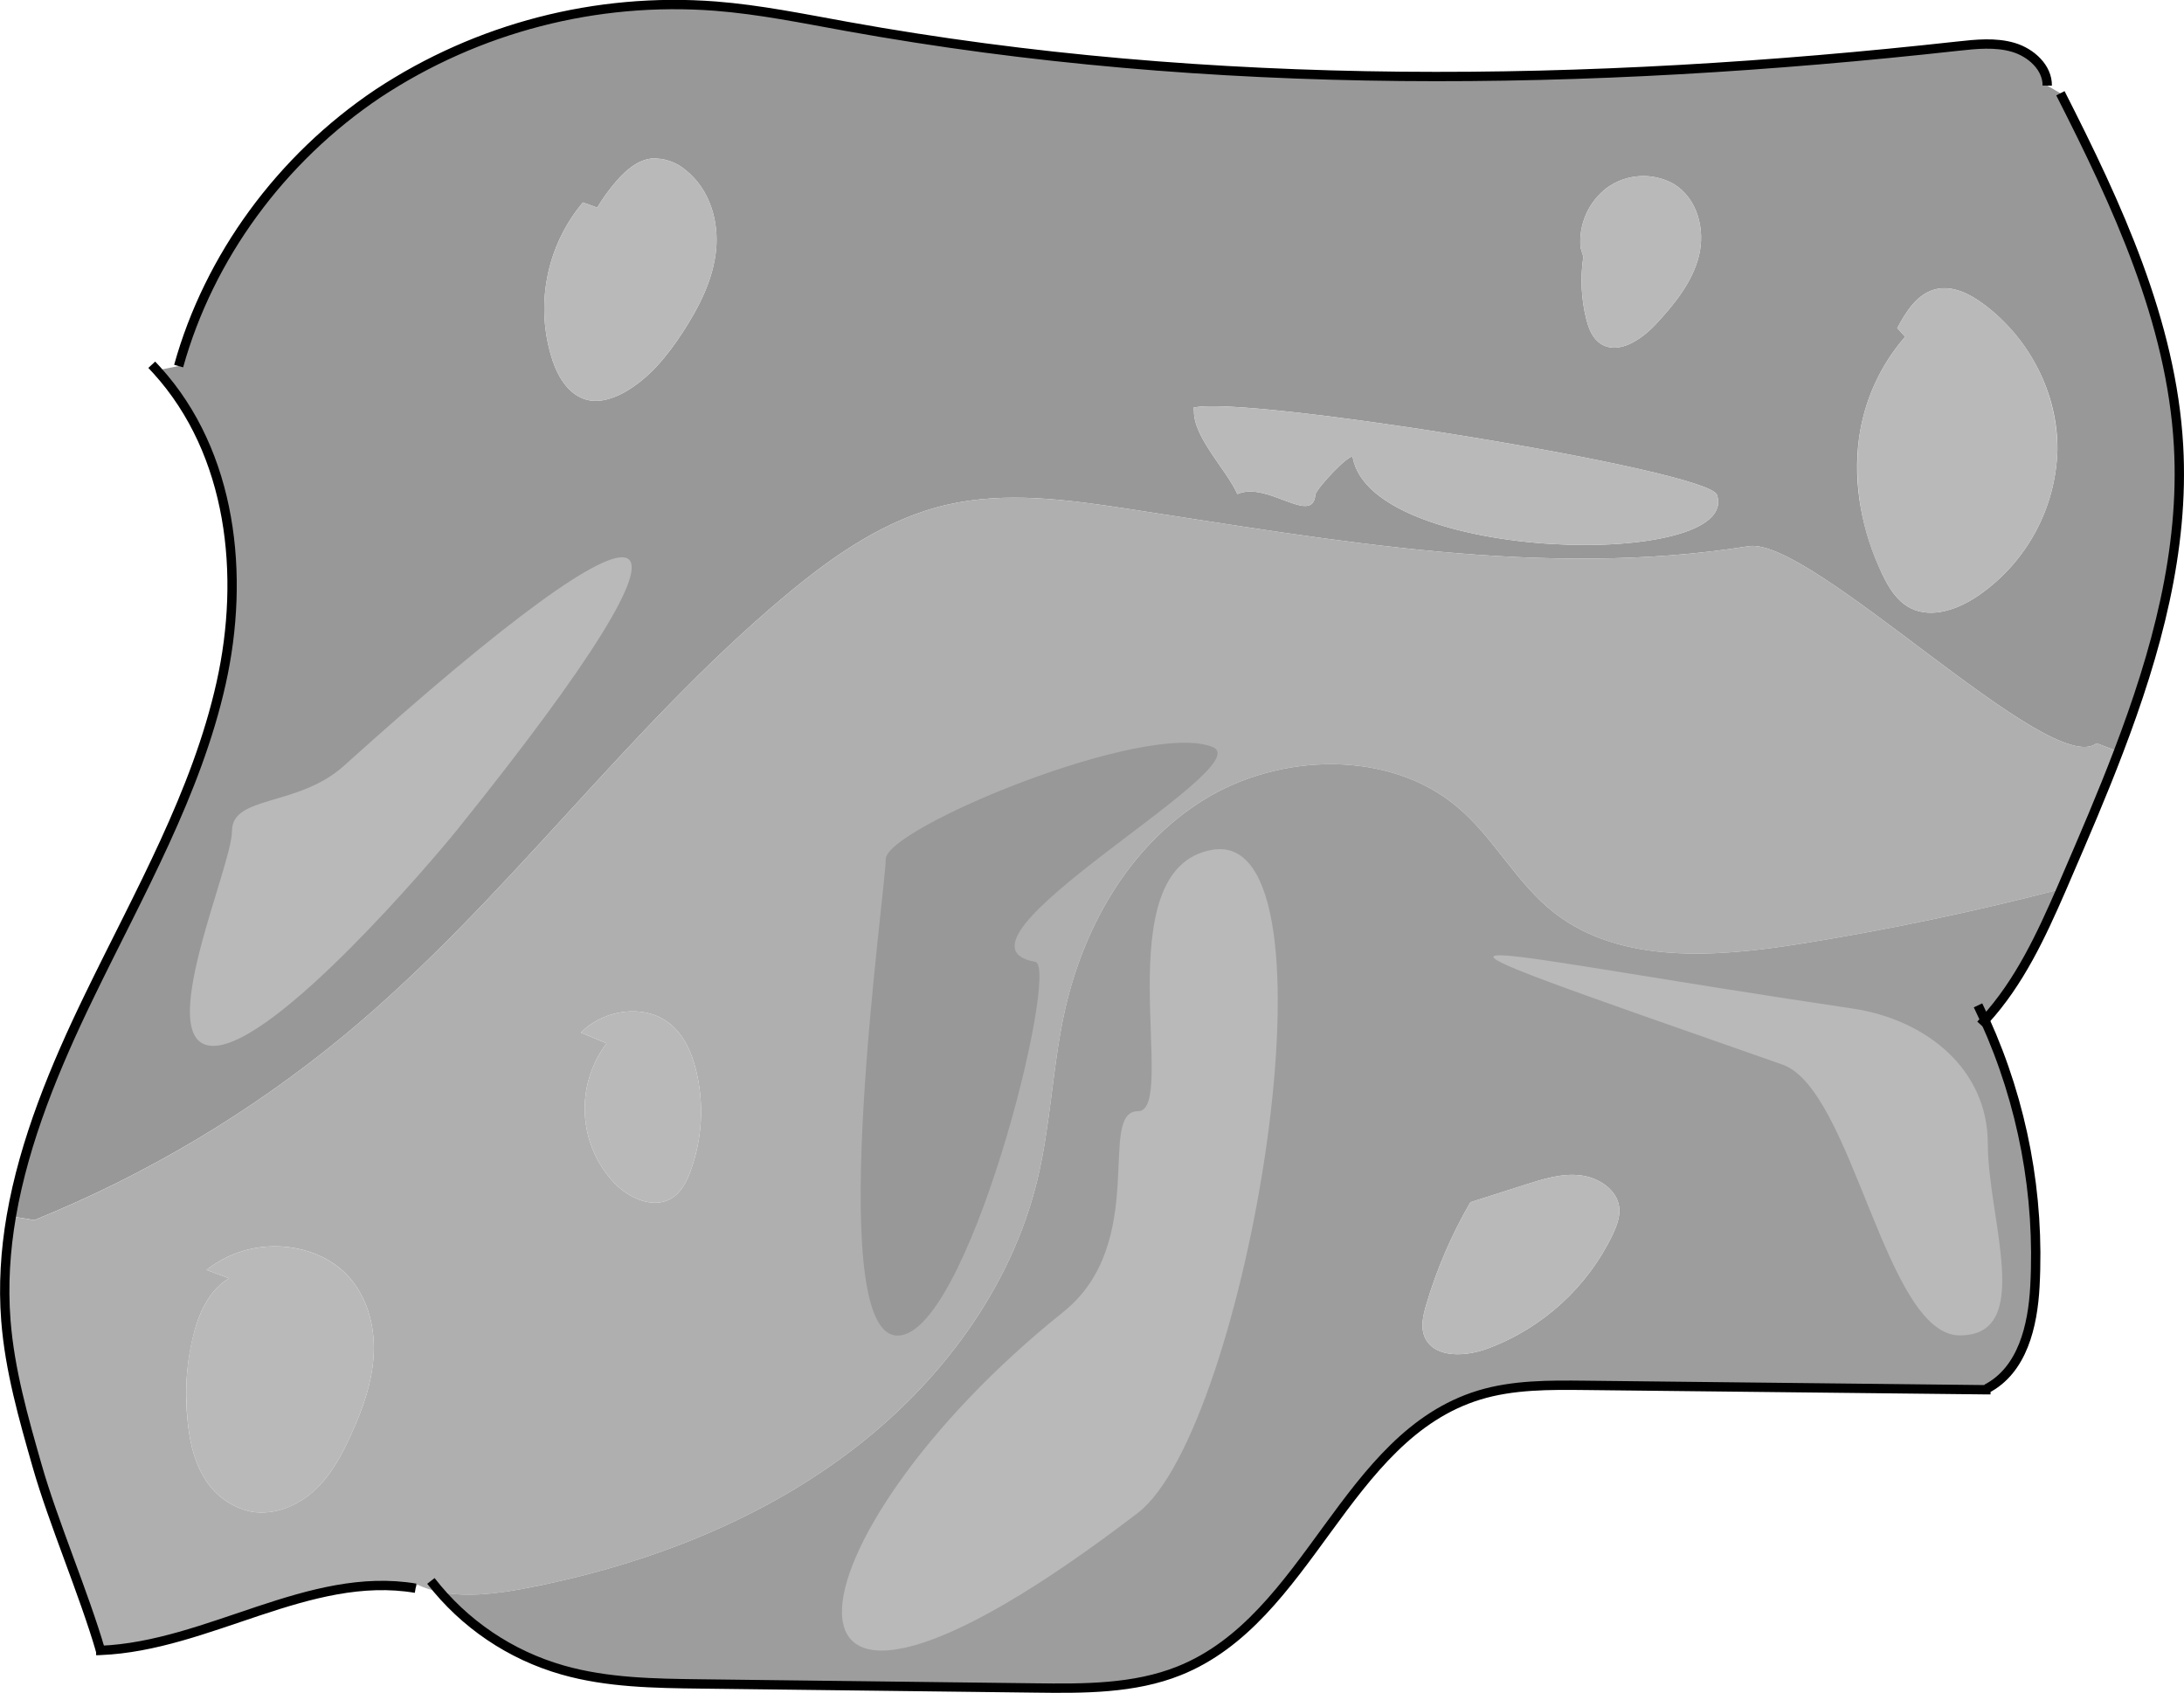
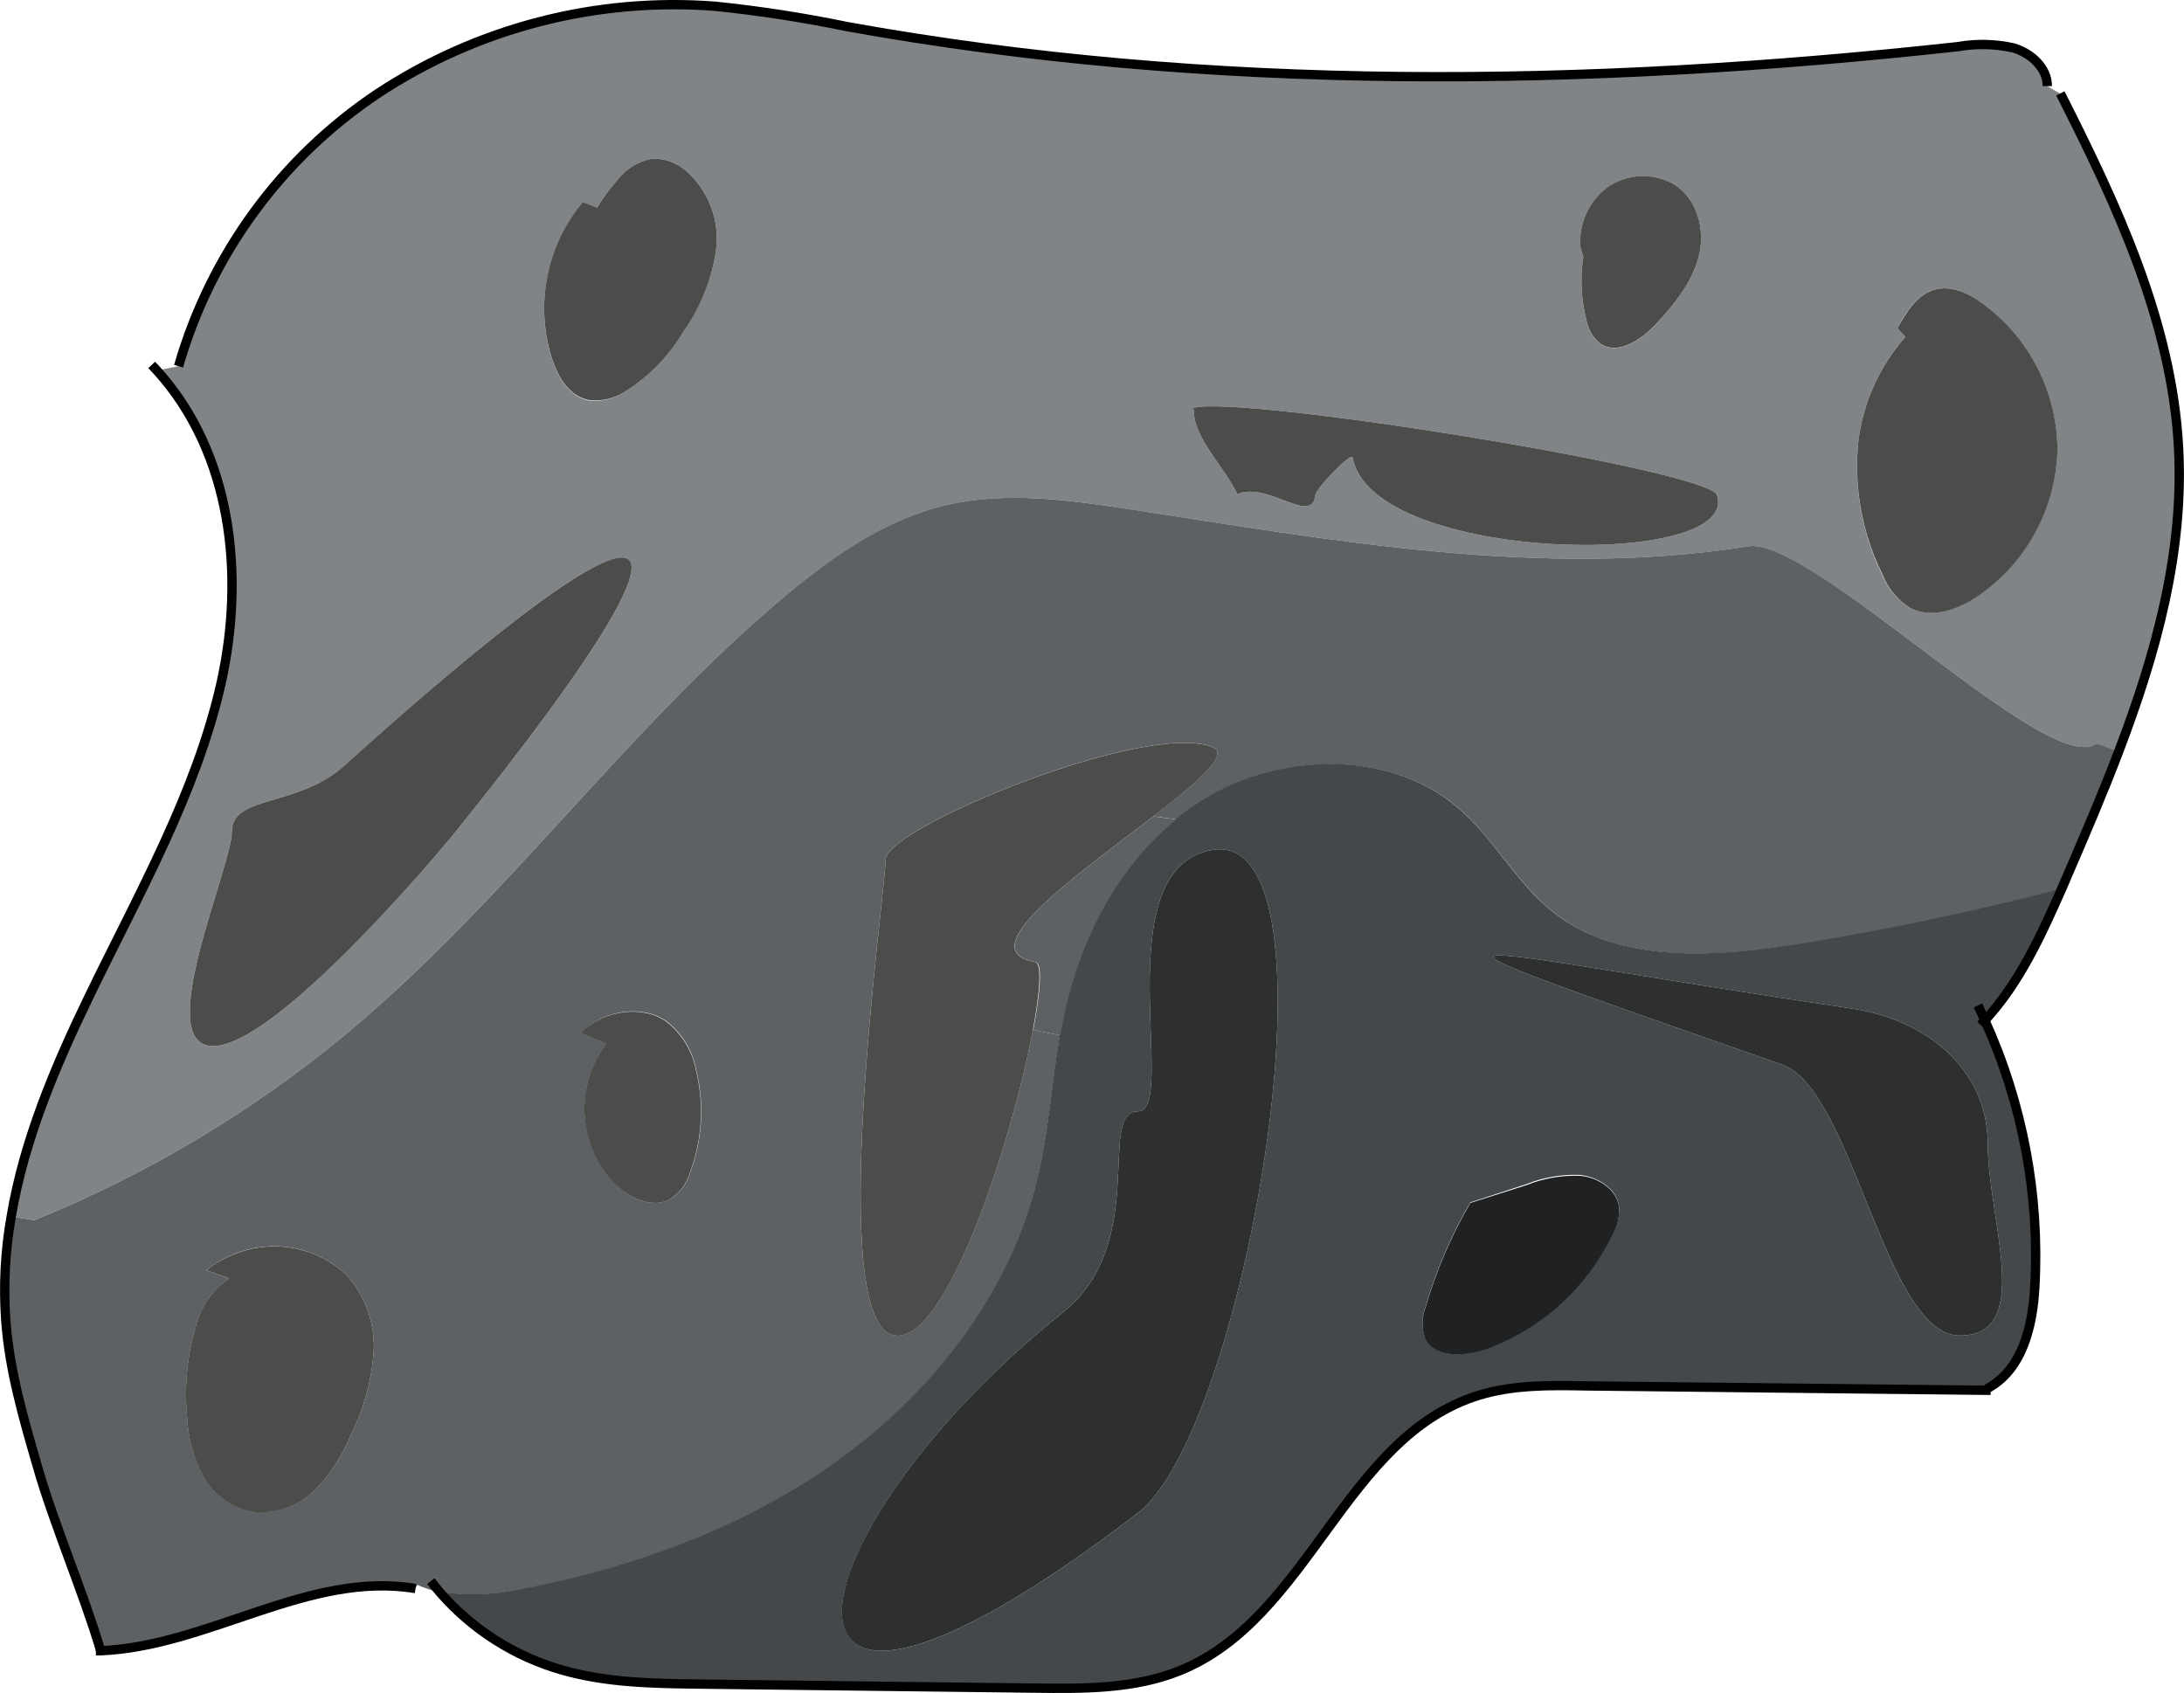
- <svg xmlns="http://www.w3.org/2000/svg" xmlns:xlink="http://www.w3.org/1999/xlink" width="116.92" height="90.635" viewBox="0 0 61.87 47.96">
+ <svg xmlns="http://www.w3.org/2000/svg" width="116.92" height="90.635" viewBox="0 0 233.84 181.27">
  <defs>
-     <path id="a" d="M0 0h1920v1080H0z" />
-     <path id="c" d="M0 0h1920v1080H0z" />
-     <path id="e" d="M406.17 755h232.84v180.27H406.17z" />
-     <path id="g" d="M406.17 755h232.84v180.27H406.17z" />
+     <style>
+       .cls-2{fill:#5d6163}.cls-3{fill:#4c4c4b}.cls-5{fill:#2e2f2f}.cls-7{fill:none;stroke:#000;stroke-miterlimit:10}
+     </style>
  </defs>
-   <g transform="matrix(.26458 0 0 .26458 -107.33 -199.63)">
-     <clipPath id="b">
-       <use xlink:href="#a" overflow="visible" width="100%" height="100%" />
-     </clipPath>
-     <g clip-path="url(#b)">
-       <clipPath id="d">
-         <use xlink:href="#c" overflow="visible" width="100%" height="100%" />
-       </clipPath>
-       <g clip-path="url(#d)">
-         <clipPath id="f">
-           <use xlink:href="#e" overflow="visible" width="100%" height="100%" />
-         </clipPath>
-         <g clip-path="url(#f)">
-           <clipPath id="h">
-             <use xlink:href="#g" overflow="visible" width="100%" height="100%" />
-           </clipPath>
-           <path clip-path="url(#h)" fill="#989898" d="M630.15 834.1c-4.92 3.88-30.53-22.17-37.26-21.1-22.02 3.5-44.48-.64-66.52-4.01-6.42-.98-13.04-1.88-19.35-.42-6.55 1.52-12.17 5.46-17.24 9.7-17.14 14.33-30 32.81-47.22 47.07a127.1 127.1 0 0 1-33.22 19.81l-2.47-.4c1.4-8.12 4.7-16.06 8.36-23.6 5.3-10.96 11.48-21.71 14.11-33.5 2.57-11.53 1.19-24.58-6.87-33.48l2.32-.46c3.25-11.69 10.95-22.21 21.35-29.19a57.59 57.59 0 0 1 36.12-9.35c4.74.37 9.39 1.33 14.06 2.17 39.1 7.07 79.39 6.49 118.93 2.12 2-.22 4.07-.44 5.99.13 1.92.57 3.65 2.18 3.62 4.09l1.41.82c6.09 11.97 11.9 24.47 12.65 37.75.63 11.19-2.37 22.11-6.43 32.74zm-96.73-35.92.08.32c-.07 2.83 3.49 6.31 4.65 8.92 3.18-1.44 8.04 3.42 8.35.08.06-.68 3.88-4.68 4-4 2.08 11.33 41.7 12.03 39 4-.91-2.69-51.19-10.78-56.08-9.32m92.53 4.55c.08-6-2.94-11.98-7.93-15.67-1.44-1.07-3.24-1.98-5.01-1.6-2.05.45-3.25 2.4-4.21 4.19l.85.92a20.83 20.83 0 0 0-4.95 10.95c-.66 4.9.36 9.96 2.5 14.47.68 1.43 1.56 2.89 3.01 3.63 2.34 1.19 5.25.08 7.38-1.41a19.57 19.57 0 0 0 8.36-15.48m-38.38-20.84c.69-2.81-.16-6.14-2.72-7.69a6.67 6.67 0 0 0-7.14.43 7.24 7.24 0 0 0-2.82 6.4l.3.98c-.34 2.23-.23 4.53.33 6.73.26.98.65 2.01 1.53 2.58 1.9 1.23 4.36-.45 5.88-2.07 2.02-2.16 3.95-4.55 4.64-7.36m-105.24-.57c.32-3.15-.69-6.55-3.24-8.58a5.2 5.2 0 0 0-3.68-1.25c-1.5.18-2.71 1.24-3.68 2.34-.8.91-1.51 1.88-2.12 2.91l-1.54-.55a17.72 17.72 0 0 0-3.22 17c.63 1.83 1.82 3.75 3.81 4.17 1.3.27 2.66-.19 3.82-.82 2.69-1.5 4.65-3.94 6.29-6.46 1.75-2.69 3.24-5.62 3.56-8.76" />
-           <path clip-path="url(#h)" fill="#afafaf" d="m427.77 890.49 2.42.9c-1.79 1.01-2.91 3.06-3.53 5.03a26.04 26.04 0 0 0-.94 9.93c.19 2.15.6 4.32 1.7 6.2a7.7 7.7 0 0 0 5.18 3.83c2.42.4 4.93-.63 6.7-2.25 1.77-1.62 2.92-3.75 3.9-5.9 1.29-2.8 2.35-5.76 2.48-8.83.13-3.06-.77-6.26-2.98-8.5-2.87-2.88-7.68-3.67-11.58-2.26a12.22 12.22 0 0 0-3.35 1.85m24.98 34.48c-.84-.17-1.64-.42-2.4-.78l-.19.38c-11.41-1.92-22.16 6.19-33.74 6.66-1.75-6.01-5.07-13.76-6.77-19.72-1.47-5.14-2.95-10.31-3.36-15.62-.29-3.74-.05-7.46.58-11.13l2.47.4a127.04 127.04 0 0 0 33.22-19.82c17.22-14.26 30.08-32.74 47.22-47.07 5.07-4.24 10.69-8.18 17.24-9.7 6.31-1.46 12.93-.56 19.35.42 22.04 3.37 44.5 7.51 66.52 4.01 6.73-1.07 32.34 24.98 37.26 21.1l2.34.9c-1.74 4.57-3.69 9.1-5.62 13.56l-.49 1.14a296.15 296.15 0 0 1-28 5.88c-8.98 1.44-19.17 2.18-26.23-3.28-4.12-3.19-6.47-8.04-10.45-11.38-7.28-6.14-19.03-5.82-27.18-.75-8.15 5.06-13 13.93-14.94 23-1.24 5.82-1.44 11.82-2.83 17.61-2.82 11.73-10.57 22.12-20.56 29.53-9.98 7.41-22.1 11.97-34.53 14.32-2.9.54-6.08.92-8.91.34m15.11-59.89 2.75 1.15a11.6 11.6 0 0 0 .88 15.01c1.53 1.55 4.04 2.72 5.97 1.64 1.1-.61 1.7-1.79 2.12-2.93a18.6 18.6 0 0 0 .62-10.8c-.49-2.04-1.42-4.1-3.21-5.31-2.58-1.76-6.42-1.17-8.74.87l-.39.37" />
-           <path clip-path="url(#h)" fill="#b9b9b9" d="m609.65 790.57-.85-.92c.96-1.78 2.16-3.74 4.21-4.19 1.77-.38 3.57.53 5.01 1.6a19.51 19.51 0 0 1 7.93 15.67 19.57 19.57 0 0 1-8.36 15.48c-2.13 1.49-5.04 2.6-7.38 1.41-1.45-.74-2.33-2.2-3.01-3.63a25.96 25.96 0 0 1-2.5-14.47 20.83 20.83 0 0 1 4.95-10.95" />
-           <path clip-path="url(#h)" fill="#9d9d9d" d="M618.19 863.75a61.08 61.08 0 0 1 5.35 28.53c-.23 4.18-1.31 8.93-5.18 10.94v.1l-42.98-.47c-3.81-.04-7.71-.07-11.35 1.04-14.43 4.42-18.14 23.92-32.11 29.52-4.83 1.94-10.25 1.91-15.49 1.84l-35.71-.43c-4.98-.06-10.04-.13-14.81-1.49a27.29 27.29 0 0 1-13.16-8.36c2.83.58 6.01.2 8.91-.34 12.43-2.35 24.55-6.91 34.53-14.32 9.99-7.4 17.74-17.8 20.56-29.53 1.39-5.79 1.59-11.79 2.83-17.62 1.94-9.06 6.79-17.93 14.94-22.99 8.15-5.07 19.9-5.39 27.18.75 3.98 3.34 6.33 8.2 10.45 11.38 7.06 5.46 17.25 4.72 26.23 3.28a296.15 296.15 0 0 0 28-5.88c-2.17 4.98-4.49 10-8.19 14.04v.01m-55.09 19.49a49.97 49.97 0 0 0-4.74 11.01c-.35 1.18-.64 2.48-.08 3.58 1.09 2.15 4.41 1.94 6.74 1.05a24.25 24.25 0 0 0 13.35-12.25c.42-.91.78-1.89.66-2.88-.24-1.86-2.21-3.17-4.18-3.39-1.96-.23-3.91.38-5.79.98l-5.96 1.9" />
-           <path clip-path="url(#h)" fill="#b9b9b9" d="M589.5 807.5c2.7 8.03-36.92 7.33-39-4-.12-.68-3.94 3.32-4 4-.31 3.34-5.17-1.52-8.35-.08-1.16-2.61-4.72-6.09-4.65-8.92l-.08-.32c4.89-1.46 55.17 6.63 56.08 9.32M584.85 774.2c2.56 1.55 3.41 4.88 2.72 7.69-.69 2.81-2.62 5.2-4.64 7.36-1.52 1.62-3.98 3.3-5.88 2.07-.88-.57-1.27-1.6-1.53-2.58-.56-2.2-.67-4.5-.33-6.73l-.3-.98a7.24 7.24 0 0 1 2.82-6.4 6.67 6.67 0 0 1 7.14-.43M579.03 883.75c.12.99-.24 1.97-.66 2.88a24.25 24.25 0 0 1-13.35 12.25c-2.33.89-5.65 1.1-6.74-1.05-.56-1.1-.27-2.4.08-3.58a50.01 50.01 0 0 1 4.74-11.01l5.96-1.9c1.88-.6 3.83-1.21 5.79-.98 1.97.22 3.94 1.53 4.18 3.39M469.61 776.74c.61-1.03 1.32-2 2.12-2.91.97-1.1 2.18-2.16 3.68-2.34a5.2 5.2 0 0 1 3.68 1.25c2.55 2.03 3.56 5.43 3.24 8.58-.32 3.14-1.81 6.07-3.56 8.76-1.64 2.52-3.6 4.96-6.29 6.46-1.16.63-2.52 1.09-3.82.82-1.99-.42-3.18-2.34-3.81-4.17a17.72 17.72 0 0 1 3.22-17zM480.2 869.15a18.6 18.6 0 0 1-.62 10.8c-.42 1.14-1.02 2.32-2.12 2.93-1.93 1.08-4.44-.09-5.97-1.64a11.6 11.6 0 0 1-.88-15.01l-2.75-1.15.39-.37c2.32-2.04 6.16-2.63 8.74-.87 1.79 1.21 2.72 3.27 3.21 5.31M430.19 891.39l-2.42-.9c1-.78 2.13-1.4 3.35-1.85 3.9-1.4 8.71-.62 11.58 2.27 2.21 2.23 3.11 5.43 2.98 8.5-.13 3.06-1.19 6.02-2.48 8.83-.98 2.14-2.13 4.27-3.9 5.9-1.77 1.61-4.28 2.65-6.7 2.24a7.7 7.7 0 0 1-5.18-3.83c-1.1-1.88-1.51-4.05-1.7-6.2-.29-3.33-.05-6.72.94-9.93.62-1.97 1.74-4.02 3.53-5.03" />
-         </g>
-       </g>
-       <path clip-path="url(#d)" fill="none" stroke="#000" stroke-miterlimit="10" d="m421.91 793.57.56.6c8.06 8.9 9.44 21.95 6.87 33.48-2.63 11.79-8.81 22.54-14.11 33.5-3.66 7.54-6.96 15.48-8.36 23.6-.63 3.68-.87 7.4-.58 11.14.41 5.31 1.89 10.48 3.36 15.62 1.7 5.96 5.02 13.7 6.77 19.72l.08.27" />
-       <path clip-path="url(#d)" fill="none" stroke="#000" stroke-miterlimit="10" d="m415.94 931.25.48-.02c11.58-.47 22.33-8.58 33.74-6.66M451.8 923.79a27.3 27.3 0 0 0 14.11 9.54c4.77 1.36 9.83 1.43 14.81 1.49l35.71.43c5.24.07 10.66.1 15.49-1.84 13.97-5.6 17.68-25.1 32.11-29.52 3.64-1.11 7.54-1.08 11.35-1.04l42.98.47h.43M618.19 863.74l-.74-1.58M618.36 903.22c3.87-2.01 4.95-6.76 5.18-10.94a61.08 61.08 0 0 0-5.35-28.53" />
-       <path clip-path="url(#d)" fill="none" stroke="#000" stroke-miterlimit="10" d="m617.74 864.24.45-.49v-.01c3.7-4.05 6.02-9.06 8.19-14.04l.49-1.14c1.93-4.47 3.88-8.99 5.62-13.57 4.06-10.63 7.06-21.55 6.43-32.74-.75-13.28-6.56-25.78-12.65-37.75M424.79 793.71c3.25-11.69 10.95-22.21 21.35-29.19a57.6 57.6 0 0 1 36.12-9.35c4.74.37 9.39 1.33 14.06 2.17 39.1 7.07 79.39 6.49 118.93 2.12 2-.22 4.07-.44 5.99.13 1.92.57 3.65 2.18 3.62 4.09" />
-       <path clip-path="url(#d)" fill="#b9b9b9" d="M454.5 843.5c29.63-36.8 23.2-38.75-12-7-4.92 4.44-12 3.13-12 7s-8.63 23-2 23c6.63 0 23.57-19.99 26-23" />
-       <path clip-path="url(#d)" fill="#989898" d="M516.5 857.5c2.73.48-7.39 41.02-15 40-7.66-1.03-1-47.69-1-51 0-3.31 27.82-14.88 35-12 5.21 2.1-30.2 21.01-19 23" />
-       <path clip-path="url(#d)" fill="#b9b9b9" d="M519.5 895c-29.85 23.88-35.98 55.18 8 21.5 11.69-8.95 22.5-73.4 8-71-11.71 1.94-3.58 28-8 28s1.27 14.08-8 21.5M618.5 877c0 8 5 20.5-3 20.5s-11.44-26.35-19-29c-47.32-16.58-36.79-12.57 7.5-6 7.92 1.18 14.5 6.5 14.5 14.5" />
-       <path clip-path="url(#d)" d="M0 1.5c1.93 0 1.93-3 0-3s-1.93 3 0 3" />
+   <g id="图层_2" data-name="图层 2">
+     <g id="Layer_2" data-name="Layer 2">
+       <path d="M224.48 79.6c-4.92 3.88-30.53-22.17-37.26-21.1-22 3.5-44.48-.64-66.52-4-6.42-1-13-1.88-19.35-.42-6.55 1.52-12.17 5.46-17.24 9.7-17.11 14.32-30 32.8-47.22 47.06a127.07 127.07 0 0 1-33.22 19.81l-2.47-.39c1.4-8.13 4.7-16.07 8.36-23.61 5.3-11 11.48-21.71 14.11-33.5 2.57-11.53 1.19-24.58-6.87-33.48l2.32-.46A52.58 52.58 0 0 1 40.47 10 57.59 57.59 0 0 1 76.59.67a142.07 142.07 0 0 1 14.06 2.17C129.75 9.91 170 9.33 209.58 5a15.26 15.26 0 0 1 6 .13c1.92.57 3.65 2.18 3.62 4.09l1.41.82c6.09 12 11.9 24.47 12.65 37.75.63 11.19-2.37 22.11-6.43 32.74Zm-96.73-35.92.08.32c-.07 2.83 3.49 6.31 4.65 8.92 3.18-1.44 8 3.42 8.35.08.06-.68 3.88-4.68 4-4 2.08 11.33 41.7 12 39 4-.91-2.69-51.19-10.78-56.08-9.32Zm92.53 4.55a19.51 19.51 0 0 0-7.93-15.67c-1.44-1.07-3.24-2-5-1.6-2.05.45-3.25 2.41-4.21 4.19l.85.92A20.83 20.83 0 0 0 199 47a26 26 0 0 0 2.5 14.47 7.37 7.37 0 0 0 3 3.63c2.34 1.19 5.25.08 7.38-1.41a19.57 19.57 0 0 0 8.4-15.46ZM181.9 27.39c.69-2.81-.16-6.14-2.72-7.69a6.67 6.67 0 0 0-7.14.43 7.24 7.24 0 0 0-2.82 6.4l.3 1a17 17 0 0 0 .33 6.73 4.18 4.18 0 0 0 1.53 2.58c1.9 1.23 4.36-.45 5.88-2.07 2.02-2.18 3.95-4.57 4.64-7.38Zm-105.24-.57a9.68 9.68 0 0 0-3.24-8.58A5.2 5.2 0 0 0 69.74 17a6.17 6.17 0 0 0-3.68 2.34 19.31 19.31 0 0 0-2.12 2.91l-1.54-.55a17.72 17.72 0 0 0-3.22 17c.63 1.83 1.82 3.75 3.81 4.17a5.77 5.77 0 0 0 3.82-.87 18.79 18.79 0 0 0 6.29-6.46 20.22 20.22 0 0 0 3.56-8.72ZM48.83 89c29.63-36.79 23.19-38.75-12-7-4.92 4.44-12 3.13-12 7s-8.63 23-2 23 23.58-20 26-23Z" style="fill:#818487" />
+       <path class="cls-2" d="m44.68 169.69-.19.38c-11.41-1.92-22.16 6.19-33.74 6.66C9 170.72 5.68 163 4 157c-1.49-5.13-3-10.3-3.38-15.61a45.06 45.06 0 0 1 .58-11.13l2.47.39a127.07 127.07 0 0 0 33.22-19.81C54.11 96.58 67 78.1 84.11 63.77c5.07-4.24 10.69-8.18 17.24-9.7 6.31-1.46 12.93-.56 19.35.42 22 3.37 44.5 7.51 66.52 4 6.73-1.07 32.34 25 37.26 21.1l2.34.89c-1.74 4.58-3.69 9.1-5.62 13.57l-.49 1.14q-13.85 3.61-28 5.88c-9 1.44-19.17 2.18-26.23-3.28-4.12-3.19-6.47-8-10.45-11.38-7.28-6.14-19-5.82-27.18-.75a26.22 26.22 0 0 0-2.9 2.07l-2.47-.32c4.71-3.63 8.26-6.65 6.35-7.42-7.17-2.88-35 8.69-35 12s-6.66 50 1 51c5.6.75 12.55-21 14.76-32.71l2.9.57c-.89 5.13-1.19 10.35-2.41 15.42-2.82 11.73-10.57 22.12-20.56 29.53s-22.1 12-34.53 14.32a23.94 23.94 0 0 1-8.91.34 10.37 10.37 0 0 1-2.4-.77Zm17.51-59.11 2.75 1.15a11.59 11.59 0 0 0 .88 15c1.53 1.55 4 2.72 6 1.64a5.22 5.22 0 0 0 2.12-2.93 18.61 18.61 0 0 0 .62-10.8 8.61 8.61 0 0 0-3.21-5.31c-2.58-1.76-6.42-1.17-8.74.87ZM22.1 136l2.42.9a8.62 8.62 0 0 0-3.53 5 26 26 0 0 0-.94 9.93 14.69 14.69 0 0 0 1.7 6.2 7.7 7.7 0 0 0 5.18 3.83 8.21 8.21 0 0 0 6.7-2.25 17.77 17.77 0 0 0 3.9-5.89A23.89 23.89 0 0 0 40 144.9a11.33 11.33 0 0 0-3-8.49 11.33 11.33 0 0 0-11.58-2.27A12.16 12.16 0 0 0 22.1 136Z" />
+       <path class="cls-3" d="m204 36.07-.85-.92c1-1.78 2.16-3.74 4.21-4.19 1.77-.38 3.57.53 5 1.6a19.51 19.51 0 0 1 7.93 15.67 19.57 19.57 0 0 1-8.36 15.48c-2.13 1.49-5 2.6-7.38 1.41a7.37 7.37 0 0 1-3-3.63A26 26 0 0 1 199 47a20.83 20.83 0 0 1 5-10.93Z" />
+       <path d="M157.43 128.74a50 50 0 0 0-4.74 11 4.88 4.88 0 0 0-.08 3.58c1.09 2.15 4.41 1.94 6.74 1a24.25 24.25 0 0 0 13.35-12.25 5.45 5.45 0 0 0 .66-2.88c-.24-1.86-2.21-3.17-4.18-3.39a14 14 0 0 0-5.79 1Zm55.09-19.49a61.08 61.08 0 0 1 5.35 28.53c-.23 4.18-1.31 8.93-5.18 10.94v.1l-43-.47c-3.81 0-7.71-.07-11.35 1-14.43 4.42-18.14 23.92-32.11 29.52-4.83 1.94-10.25 1.91-15.49 1.84l-35.71-.43c-5-.06-10-.13-14.81-1.49a27.29 27.29 0 0 1-13.16-8.36 23.94 23.94 0 0 0 8.91-.34c12.43-2.35 24.55-6.91 34.53-14.32s17.74-17.8 20.56-29.53c1.22-5.07 1.52-10.29 2.41-15.42.13-.74.26-1.47.42-2.2 1.7-7.93 5.62-15.71 12-20.92a26.22 26.22 0 0 1 2.9-2.07c8.15-5.07 19.9-5.39 27.18.75 4 3.34 6.33 8.19 10.45 11.38 7.06 5.46 17.25 4.72 26.23 3.28q14.14-2.27 28-5.88c-2.17 5-4.49 10-8.19 14 .07.08.06.09.06.09ZM209.83 143c8 0 3-12.49 3-20.5s-6.58-13.32-14.5-14.5c-44.29-6.57-54.82-10.58-7.5 6 7.56 2.65 10.99 29 19 29Zm-88 19c11.69-8.95 22.5-73.4 8-71-11.71 1.94-3.58 28-8 28s1.27 14.08-8 21.5c-29.83 23.88-35.98 55.18 8 21.5Z" style="fill:#45484b" />
+       <path class="cls-5" d="M212.83 122.5c0 8 5 20.5-3 20.5s-11.44-26.35-19-29c-47.32-16.58-36.79-12.57 7.5-6 7.92 1.18 14.5 6.49 14.5 14.5Z" />
+       <path class="cls-3" d="M183.83 53c2.7 8-36.92 7.33-39-4-.12-.68-3.94 3.32-4 4-.31 3.34-5.17-1.52-8.35-.08-1.16-2.61-4.72-6.09-4.65-8.92l-.08-.32c4.89-1.46 55.17 6.63 56.08 9.32ZM179.18 19.7c2.56 1.55 3.41 4.88 2.72 7.69s-2.62 5.2-4.64 7.36c-1.52 1.62-4 3.3-5.88 2.07a4.18 4.18 0 0 1-1.53-2.58 17 17 0 0 1-.33-6.73l-.3-1a7.24 7.24 0 0 1 2.82-6.4 6.67 6.67 0 0 1 7.14-.41Z" />
+       <path d="M173.36 129.25a5.45 5.45 0 0 1-.66 2.88 24.25 24.25 0 0 1-13.35 12.25c-2.33.89-5.65 1.1-6.74-1a4.88 4.88 0 0 1 .08-3.58 50 50 0 0 1 4.74-11l6-1.9a14 14 0 0 1 5.79-1c1.93.18 3.9 1.49 4.14 3.35Z" style="fill:#202122" />
+       <path class="cls-5" d="M129.83 91c14.5-2.4 3.69 62.05-8 71-44 33.68-37.85 2.38-8-21.5 9.27-7.42 3.58-21.5 8-21.5s-3.71-26.06 8-28Z" />
+       <path class="cls-3" d="M129.83 80c1.91.77-1.64 3.79-6.35 7.42-8.14 6.27-19.74 14.32-12.65 15.58.72.13.55 3.06-.24 7.29-2.21 11.71-9.16 33.46-14.76 32.71-7.66-1-1-47.69-1-51s27.83-14.88 35-12Z" />
+       <path class="cls-2" d="m123.48 87.42 2.47.32c-6.42 5.21-10.34 13-12 20.92-.16.73-.29 1.46-.42 2.2l-2.9-.57c.79-4.23 1-7.16.24-7.29-7.13-1.26 4.47-9.31 12.61-15.58Z" />
+       <path class="cls-3" d="M63.94 22.24a19.31 19.31 0 0 1 2.12-2.91A6.17 6.17 0 0 1 69.74 17a5.2 5.2 0 0 1 3.68 1.25 9.68 9.68 0 0 1 3.24 8.58 20.22 20.22 0 0 1-3.56 8.76A18.79 18.79 0 0 1 66.81 42a5.77 5.77 0 0 1-3.82.82c-2-.42-3.18-2.34-3.81-4.17a17.72 17.72 0 0 1 3.22-17ZM74.53 114.65a18.61 18.61 0 0 1-.62 10.8 5.22 5.22 0 0 1-2.12 2.93c-1.93 1.08-4.44-.09-6-1.64a11.59 11.59 0 0 1-.88-15l-2.75-1.15.39-.37c2.32-2 6.16-2.63 8.74-.87a8.61 8.61 0 0 1 3.24 5.3ZM36.83 82c35.19-31.75 41.63-29.79 12 7-2.42 3-19.37 23-26 23s2-19.13 2-23 7.08-2.56 12-7ZM24.52 136.89 22.1 136a12.16 12.16 0 0 1 3.35-1.85A11.33 11.33 0 0 1 37 136.41a11.33 11.33 0 0 1 3 8.49 23.89 23.89 0 0 1-2.48 8.84 17.77 17.77 0 0 1-3.9 5.89 8.21 8.21 0 0 1-6.7 2.25 7.7 7.7 0 0 1-5.18-3.83 14.69 14.69 0 0 1-1.7-6.2 26 26 0 0 1 .94-9.93 8.62 8.62 0 0 1 3.54-5.03Z" />
+       <path class="cls-7" d="m16.24 39.07.56.6c8.06 8.9 9.44 21.95 6.87 33.48-2.67 11.79-8.81 22.54-14.11 33.5-3.66 7.54-7 15.48-8.36 23.61a45.06 45.06 0 0 0-.58 11.13C1 146.7 2.51 151.87 4 157c1.7 6 5 13.71 6.77 19.72 0 .09.05.18.08.27" />
+       <path class="cls-7" d="M10.27 176.75h.48c11.58-.47 22.33-8.58 33.74-6.66M46.13 169.29c.31.4.62.8.95 1.18a27.29 27.29 0 0 0 13.16 8.36c4.77 1.36 9.83 1.43 14.81 1.49l35.71.43c5.24.07 10.66.1 15.49-1.84 14-5.6 17.68-25.1 32.11-29.52 3.64-1.11 7.54-1.08 11.35-1l43 .47h.43M212.52 109.24c-.24-.53-.49-1.06-.74-1.58M212.69 148.72c3.87-2 4.95-6.76 5.18-10.94a61.08 61.08 0 0 0-5.35-28.53" />
+       <path class="cls-7" d="m212.07 109.74.45-.49c3.7-4 6-9.06 8.19-14l.49-1.14c1.93-4.47 3.88-9 5.62-13.57 4.06-10.63 7.06-21.55 6.43-32.74-.75-13.33-6.56-25.8-12.65-37.8M19.12 39.21A52.58 52.58 0 0 1 40.47 10 57.59 57.59 0 0 1 76.59.67a142.07 142.07 0 0 1 14.06 2.17C129.75 9.91 170 9.33 209.58 5a15.26 15.26 0 0 1 6 .13c1.92.57 3.65 2.18 3.62 4.09" />
    </g>
  </g>
</svg>
